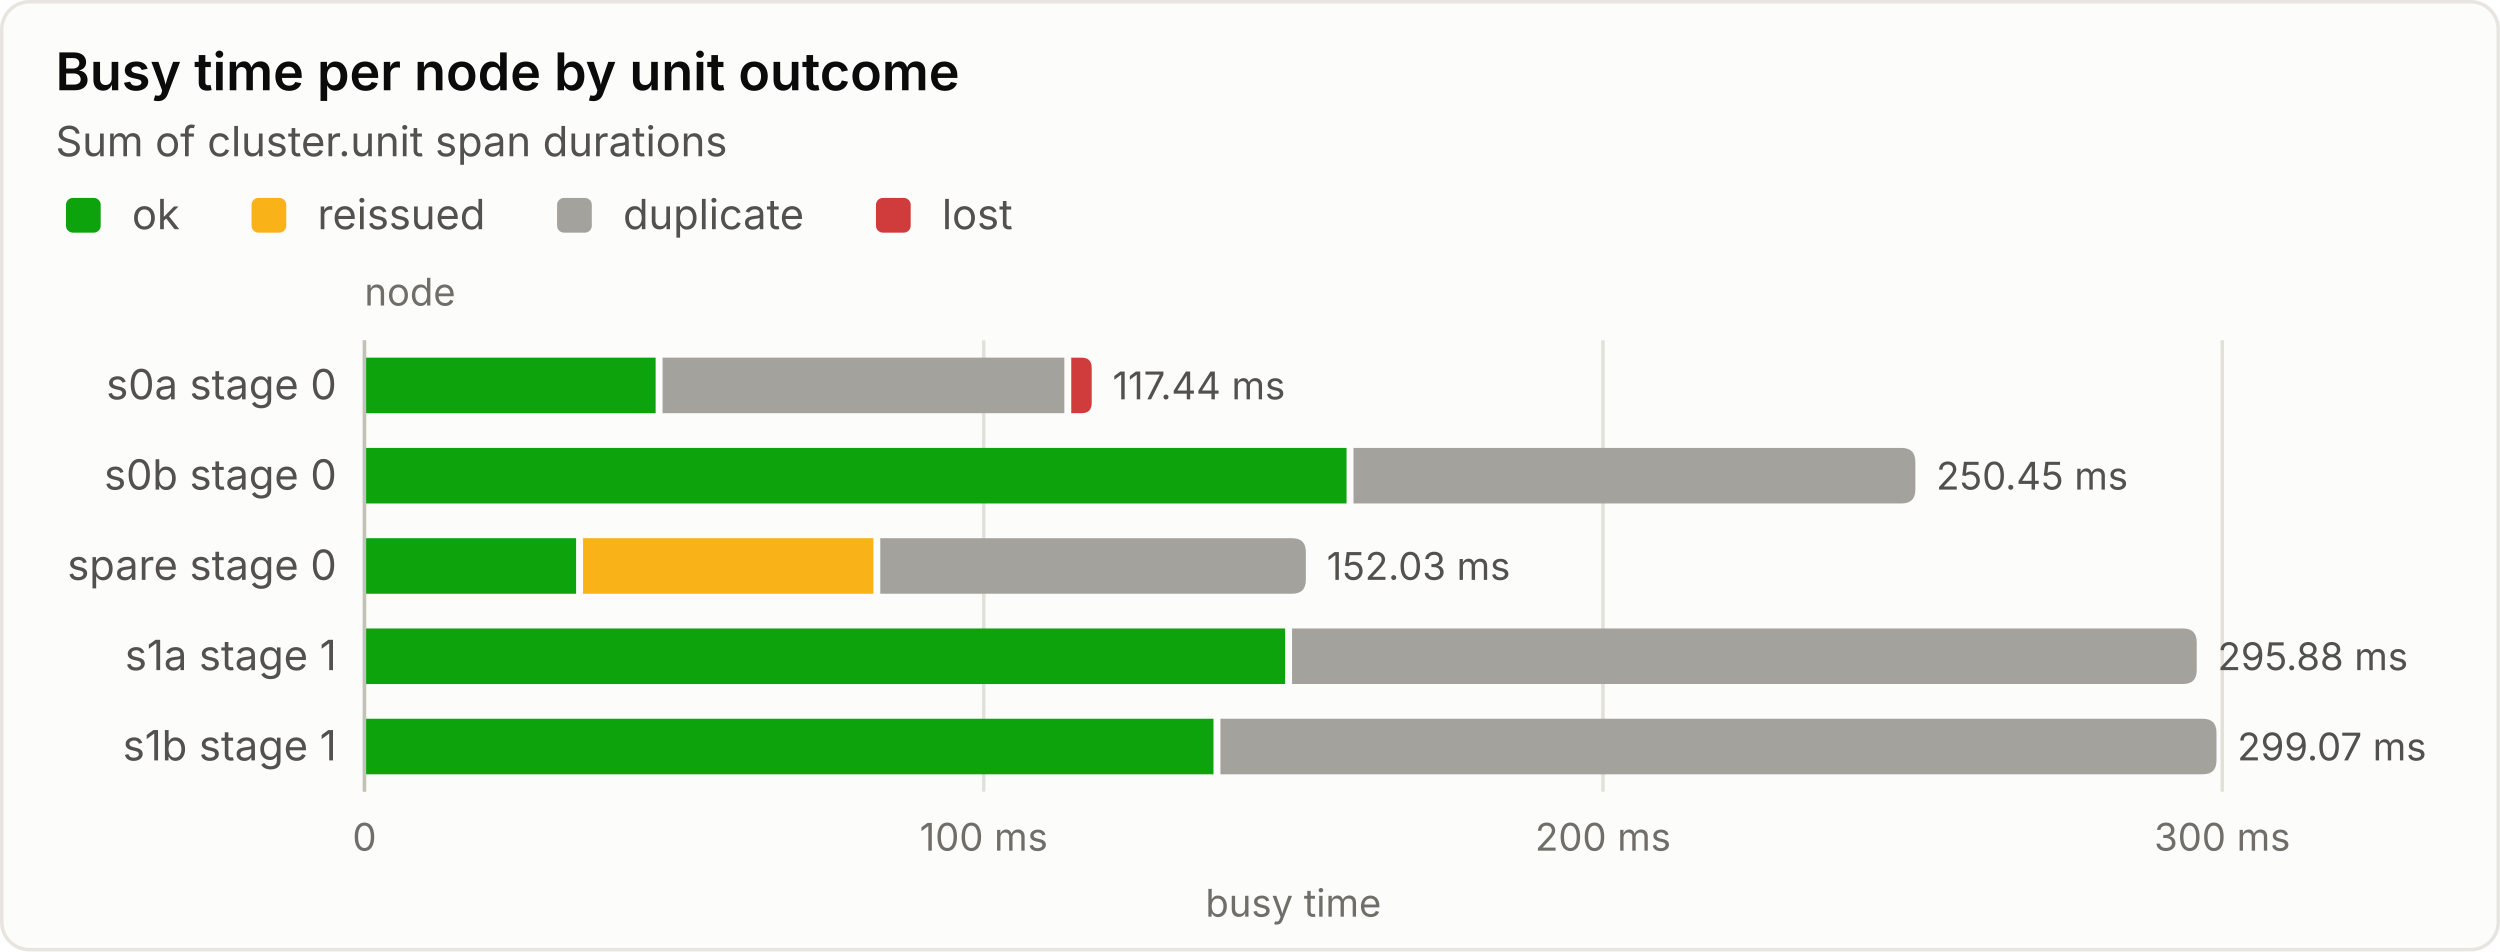
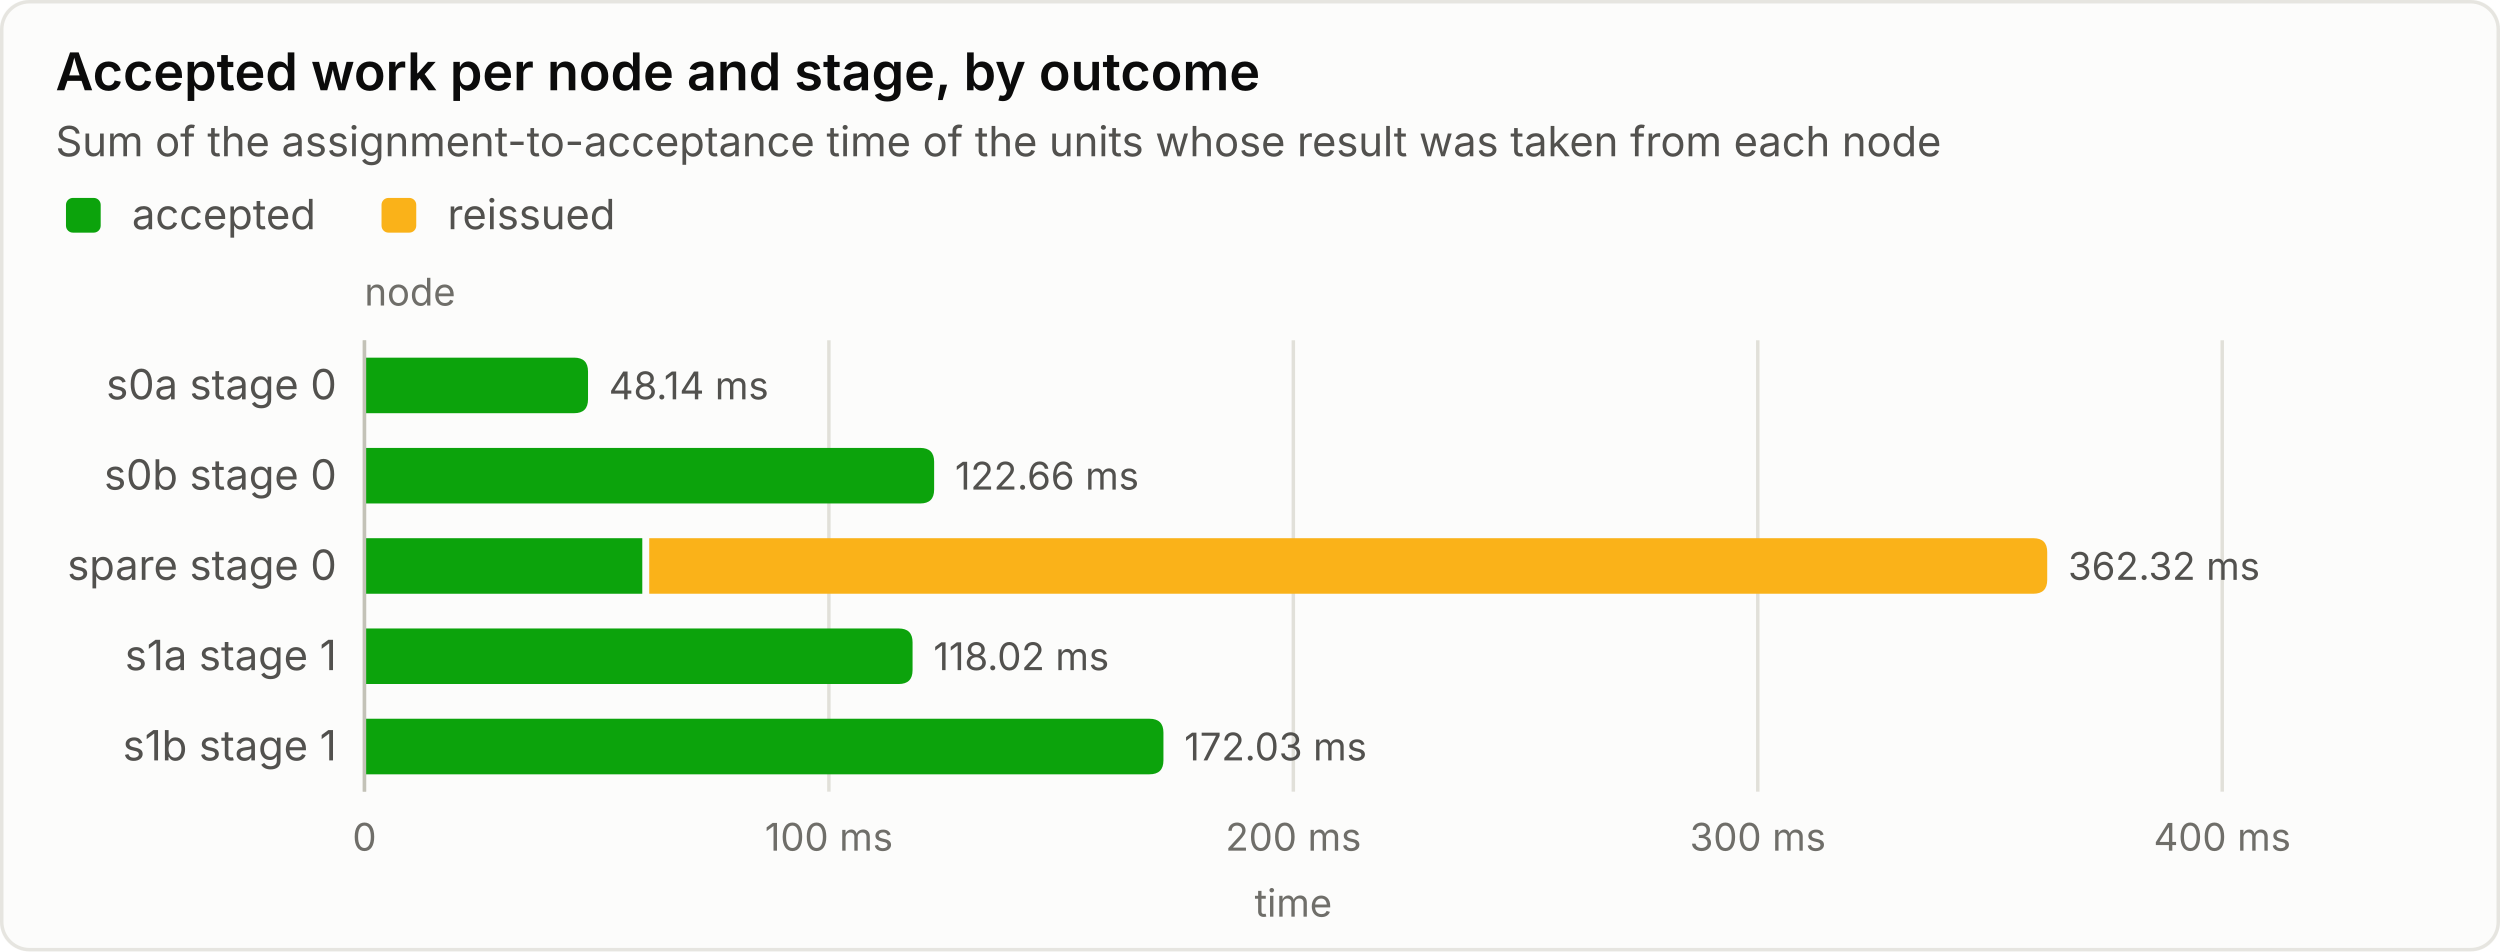
<svg xmlns="http://www.w3.org/2000/svg" width="720" height="274" viewBox="0 0 720 274" role="img" aria-labelledby="cluster-busy-title cluster-busy-desc">
  <style>text{font-family:system-ui,-apple-system,'Segoe UI',sans-serif}.line{fill:none;stroke-width:2;stroke-linejoin:round;stroke-linecap:round}.bg{fill:#fcfcfb}.frame{fill:none;stroke:#e6e5e0}.t1{fill:#0b0b0b}.t2{fill:#52514e}.t3{fill:#6f6e69}.grid{stroke:#e1e0d9}.axis{stroke:#c3c2b7}.ref{stroke:#52514e}.band{fill:#f0efec}.ring{stroke:#fcfcfb}.gap{stroke:#fcfcfb}.qx{fill:#f0efec}.qz{fill:#fcfcfb;stroke:#52514e}.emph{stroke:#52514e}.fn{fill:#a3a29c}.sn{stroke:#a3a29c}.f0{fill:#2a78d6}.s0{stroke:#2a78d6}.f1{fill:#eb6834}.s1{stroke:#eb6834}.f2{fill:#1baf7a}.s2{stroke:#1baf7a}.f3{fill:#eda100}.s3{stroke:#eda100}.f4{fill:#e87ba4}.s4{stroke:#e87ba4}.f5{fill:#008300}.s5{stroke:#008300}.f6{fill:#6250d6}.s6{stroke:#6250d6}.f7{fill:#e34948}.s7{stroke:#e34948}.q0{fill:#cde2fb}.q1{fill:#b7d3f6}.q2{fill:#9ec5f4}.q3{fill:#86b6ef}.q4{fill:#6da7ec}.q5{fill:#5598e7}.q6{fill:#3987e5}.q7{fill:#2a78d6}.q8{fill:#256abf}.q9{fill:#1c5cab}.q10{fill:#184f95}.q11{fill:#104281}.q12{fill:#0d366b}.fgood{fill:#0ca30c}.sgood{stroke:#0ca30c}.fwarn{fill:#fab219}.swarn{stroke:#fab219}.fserious{fill:#ec835a}.sserious{stroke:#ec835a}.fcrit{fill:#d03b3b}.scrit{stroke:#d03b3b}@media (prefers-color-scheme:dark){.bg{fill:#1a1a19}.frame{fill:none;stroke:#2c2c2a}.t1{fill:#f0efec}.t2{fill:#c3c2b7}.t3{fill:#898781}.grid{stroke:#2c2c2a}.axis{stroke:#383835}.ref{stroke:#c3c2b7}.band{fill:#242423}.ring{stroke:#1a1a19}.gap{stroke:#1a1a19}.qx{fill:#242423}.qz{fill:#1a1a19;stroke:#c3c2b7}.emph{stroke:#c3c2b7}.fn{fill:#6f6e69}.sn{stroke:#6f6e69}.f0{fill:#3987e5}.s0{stroke:#3987e5}.f1{fill:#d95926}.s1{stroke:#d95926}.f2{fill:#199e70}.s2{stroke:#199e70}.f3{fill:#c98500}.s3{stroke:#c98500}.f4{fill:#d55181}.s4{stroke:#d55181}.f5{fill:#008300}.s5{stroke:#008300}.f6{fill:#9085e9}.s6{stroke:#9085e9}.f7{fill:#e66767}.s7{stroke:#e66767}.q0{fill:#0d366b}.q1{fill:#104281}.q2{fill:#184f95}.q3{fill:#1c5cab}.q4{fill:#256abf}.q5{fill:#2a78d6}.q6{fill:#3987e5}.q7{fill:#5598e7}.q8{fill:#6da7ec}.q9{fill:#86b6ef}.q10{fill:#9ec5f4}.q11{fill:#b7d3f6}.q12{fill:#cde2fb}}</style>
  <rect class="bg" x="0" y="0" width="720" height="274" rx="8" />
  <rect class="frame" x="0.5" y="0.5" width="719" height="273" rx="8" />
-   <text class="t1" x="16" y="26" font-size="15" font-weight="600">Busy time per node by unit outcome</text>
-   <text class="t2" x="16" y="45" font-size="12">Sum of cluster.unit span durations</text>
+   <text class="t1" x="16" y="26" font-size="15" font-weight="600">Accepted work per node and stage, by outcome</text>
+   <text class="t2" x="16" y="45" font-size="12">Sum of the assignment-to-acceptance time of the units whose result was taken from each node</text>
  <rect class="fgood" x="19" y="57" width="10" height="10" rx="2" />
-   <text class="t2" x="38" y="66" font-size="12">ok</text>
-   <rect class="fwarn" x="72.44" y="57" width="10" height="10" rx="2" />
-   <text class="t2" x="91.44" y="66" font-size="12">reissued</text>
-   <rect class="fn" x="160.44" y="57" width="10" height="10" rx="2" />
-   <text class="t2" x="179.44" y="66" font-size="12">duplicate</text>
-   <rect class="fcrit" x="252.28" y="57" width="10" height="10" rx="2" />
-   <text class="t2" x="271.28" y="66" font-size="12">lost</text>
+   <text class="t2" x="38" y="66" font-size="12">accepted</text>
+   <rect class="fwarn" x="109.88" y="57" width="10" height="10" rx="2" />
+   <text class="t2" x="128.88" y="66" font-size="12">reissued</text>
  <line class="grid" x1="104.96" y1="98" x2="104.96" y2="228" stroke-width="1" />
-   <line class="grid" x1="283.31" y1="98" x2="283.31" y2="228" stroke-width="1" />
-   <line class="grid" x1="461.65" y1="98" x2="461.65" y2="228" stroke-width="1" />
+   <line class="grid" x1="238.72" y1="98" x2="238.72" y2="228" stroke-width="1" />
+   <line class="grid" x1="372.48" y1="98" x2="372.48" y2="228" stroke-width="1" />
+   <line class="grid" x1="506.24" y1="98" x2="506.24" y2="228" stroke-width="1" />
  <line class="grid" x1="640" y1="98" x2="640" y2="228" stroke-width="1" />
  <text class="t3" x="104.96" y="245" font-size="11" text-anchor="middle">0</text>
-   <text class="t3" x="283.31" y="245" font-size="11" text-anchor="middle">100 ms</text>
-   <text class="t3" x="461.65" y="245" font-size="11" text-anchor="middle">200 ms</text>
-   <text class="t3" x="640" y="245" font-size="11" text-anchor="middle">300 ms</text>
+   <text class="t3" x="238.72" y="245" font-size="11" text-anchor="middle">100 ms</text>
+   <text class="t3" x="372.48" y="245" font-size="11" text-anchor="middle">200 ms</text>
+   <text class="t3" x="506.24" y="245" font-size="11" text-anchor="middle">300 ms</text>
+   <text class="t3" x="640" y="245" font-size="11" text-anchor="middle">400 ms</text>
  <text class="t3" x="104.96" y="88" font-size="11" text-anchor="start">node</text>
-   <text class="t3" x="372.48" y="264" font-size="11" text-anchor="middle">busy time</text>
+   <text class="t3" x="372.48" y="264" font-size="11" text-anchor="middle">time</text>
  <text class="t2" x="96.96" y="115" font-size="12" text-anchor="end">s0a  stage 0</text>
-   <path class="fgood" d="M104.96 103h83.86v16h-83.86Z" />
-   <path class="fn" d="M190.82 103h115.71v16h-115.71Z" />
-   <path class="fcrit" d="M308.52 103H311.47Q314.41 103 314.41 105.94V116.06Q314.41 119 311.47 119H308.52Z" />
-   <text class="t2" x="320.41" y="115" font-size="11">117.44 ms</text>
+   <path class="fgood" d="M104.96 103H165.35Q169.35 103 169.35 107V115Q169.35 119 165.35 119H104.96Z" />
+   <text class="t2" x="175.35" y="115" font-size="11">48.14 ms</text>
  <text class="t2" x="96.96" y="141" font-size="12" text-anchor="end">s0b  stage 0</text>
-   <path class="fgood" d="M104.96 129h282.85v16h-282.85Z" />
-   <path class="fn" d="M389.81 129H547.62Q551.62 129 551.62 133V141Q551.62 145 547.62 145H389.81Z" />
-   <text class="t2" x="557.62" y="141" font-size="11">250.45 ms</text>
+   <path class="fgood" d="M104.96 129H265.03Q269.03 129 269.03 133V141Q269.03 145 265.03 145H104.96Z" />
+   <text class="t2" x="275.03" y="141" font-size="11">122.66 ms</text>
  <text class="t2" x="96.96" y="167" font-size="12" text-anchor="end">spare  stage 0</text>
-   <path class="fgood" d="M104.96 155h60.96v16h-60.96Z" />
-   <path class="fwarn" d="M167.92 155h83.61v16h-83.61Z" />
-   <path class="fn" d="M253.52 155H372.09Q376.09 155 376.09 159V167Q376.09 171 372.09 171H253.52Z" />
-   <text class="t2" x="382.09" y="167" font-size="11">152.03 ms</text>
+   <path class="fgood" d="M104.96 155h80.02v16h-80.02Z" />
+   <path class="fwarn" d="M186.98 155H585.6Q589.6 155 589.6 159V167Q589.6 171 585.6 171H186.98Z" />
+   <text class="t2" x="595.6" y="167" font-size="11">362.32 ms</text>
  <text class="t2" x="96.96" y="193" font-size="12" text-anchor="end">s1a  stage 1</text>
-   <path class="fgood" d="M104.96 181h265.15v16h-265.15Z" />
-   <path class="fn" d="M372.11 181H628.66Q632.66 181 632.66 185V193Q632.66 197 628.66 197H372.11Z" />
-   <text class="t2" x="638.66" y="193" font-size="11">295.88 ms</text>
+   <path class="fgood" d="M104.96 181H258.82Q262.82 181 262.82 185V193Q262.82 197 258.82 197H104.96Z" />
+   <text class="t2" x="268.82" y="193" font-size="11">118.02 ms</text>
  <text class="t2" x="96.96" y="219" font-size="12" text-anchor="end">s1b  stage 1</text>
-   <path class="fgood" d="M104.96 207h244.52v16h-244.52Z" />
-   <path class="fn" d="M351.48 207H634.35Q638.35 207 638.35 211V219Q638.35 223 634.35 223H351.48Z" />
-   <text class="t2" x="644.35" y="219" font-size="11">299.07 ms</text>
+   <path class="fgood" d="M104.96 207H331.07Q335.07 207 335.07 211V219Q335.07 223 331.07 223H104.96Z" />
+   <text class="t2" x="341.07" y="219" font-size="11">172.03 ms</text>
  <line class="axis" x1="104.96" y1="98" x2="104.96" y2="98" stroke-width="1" />
  <line class="axis" x1="104.96" y1="98" x2="104.96" y2="228" stroke-width="1" />
</svg>
